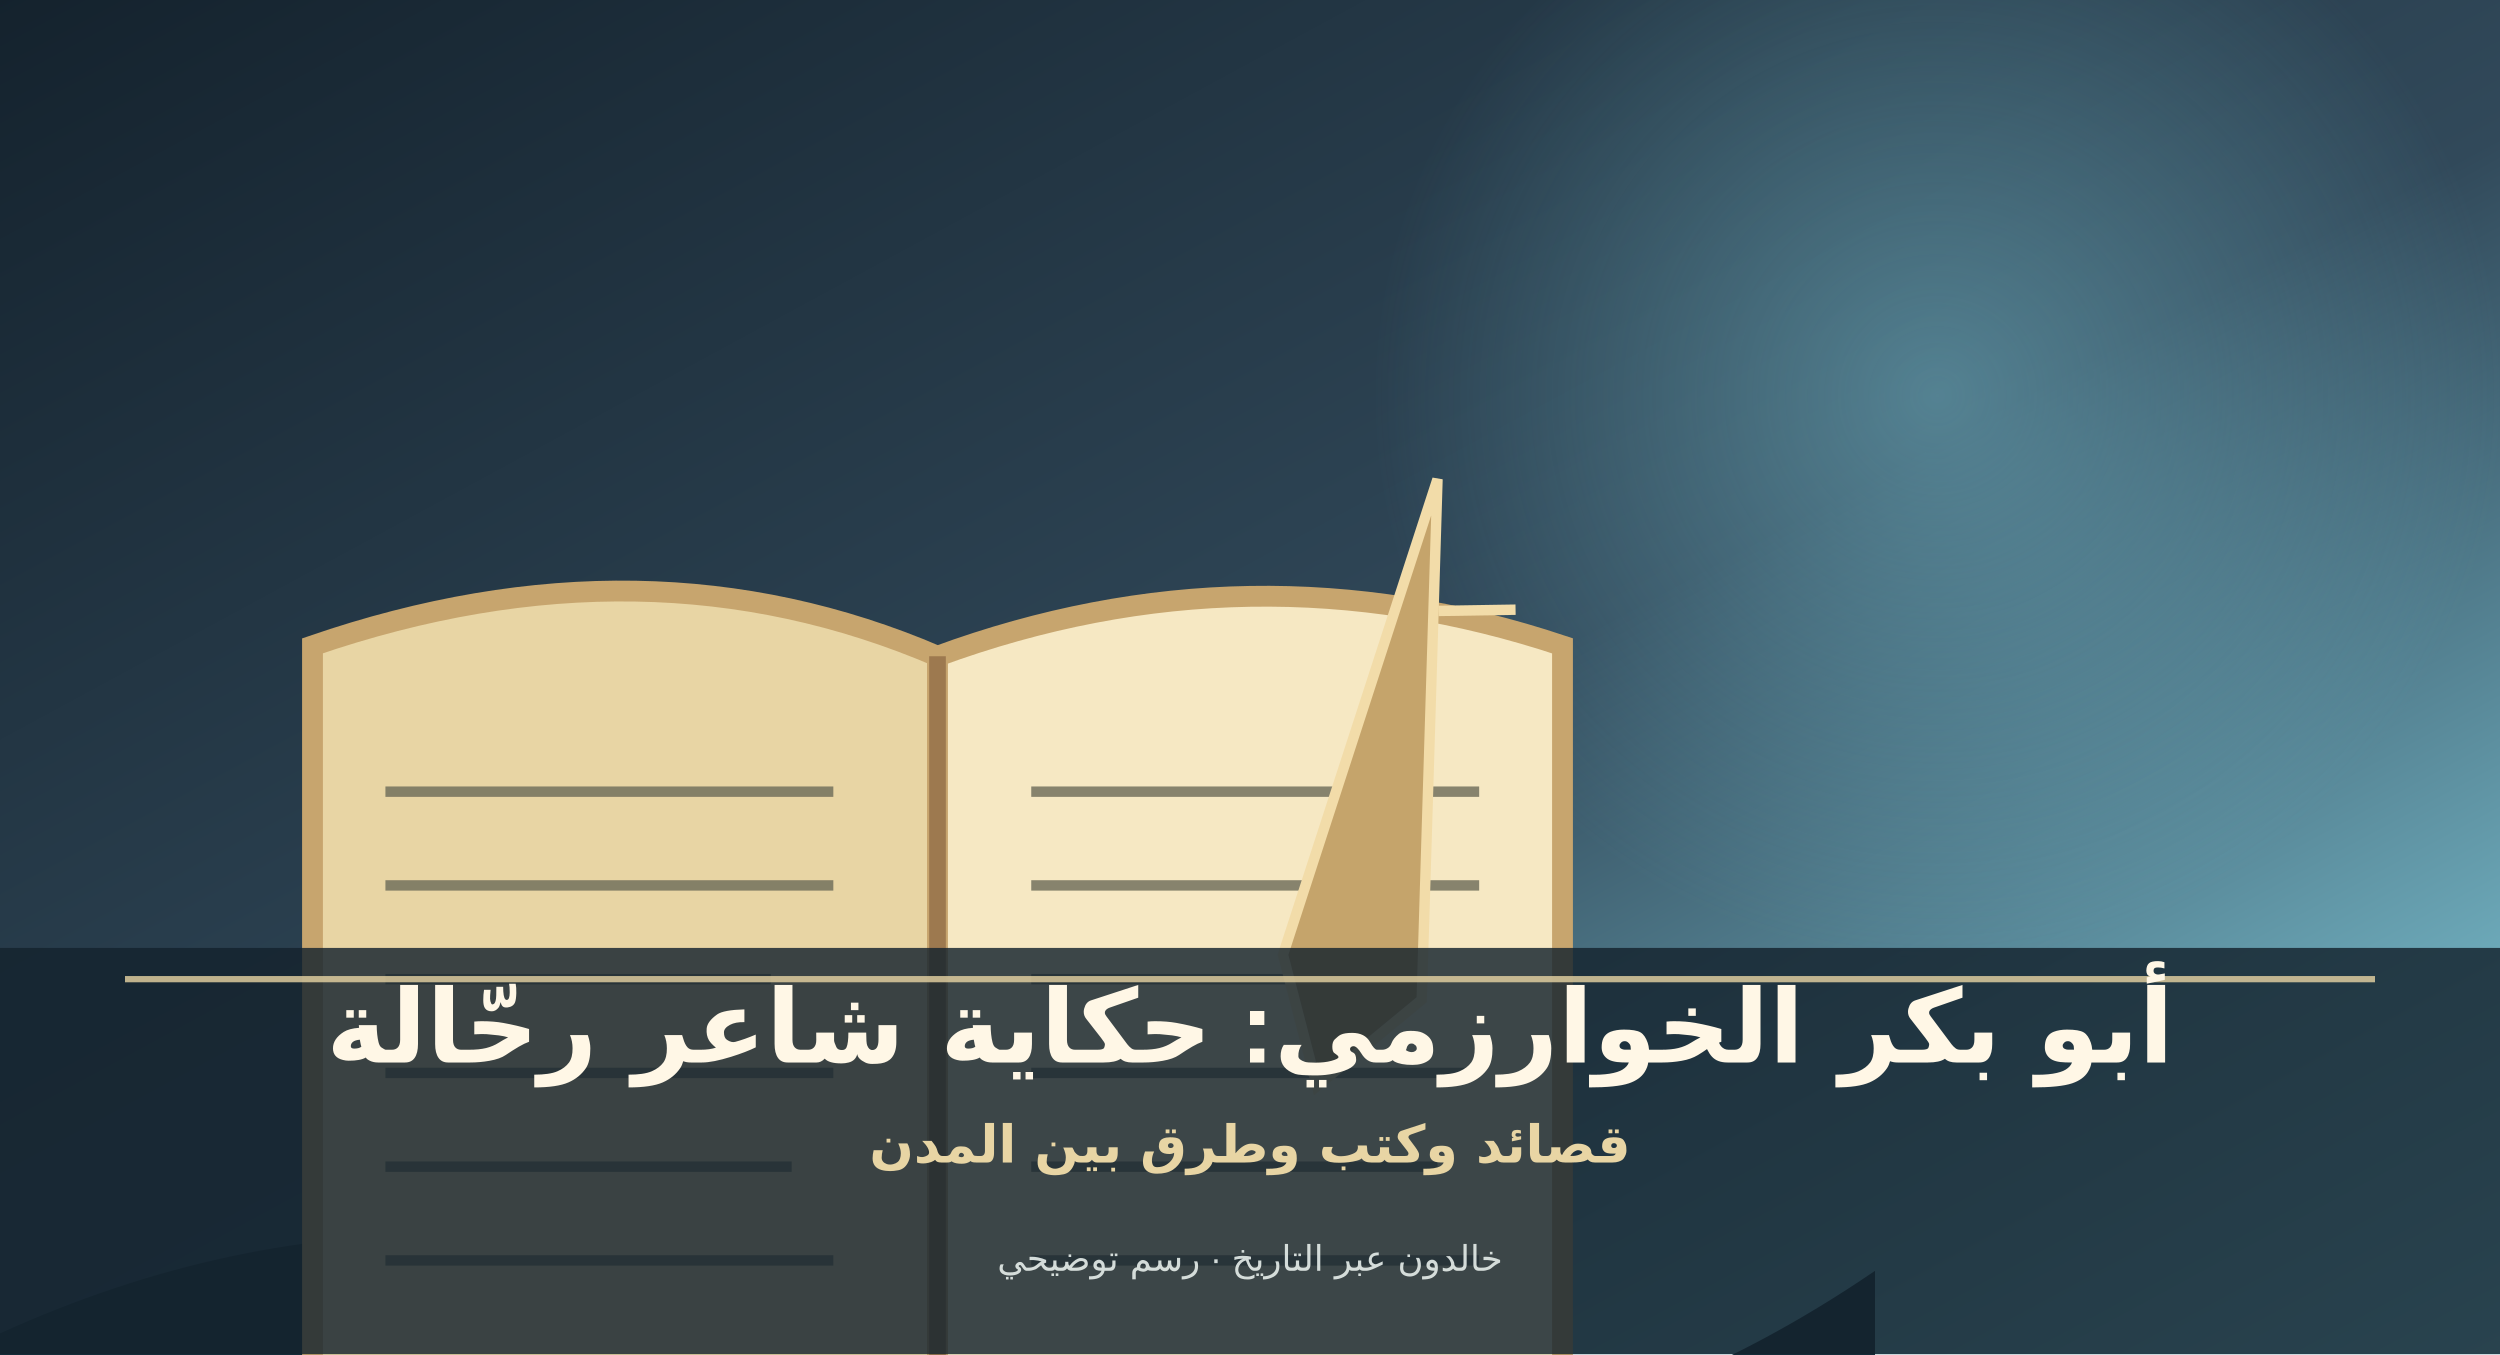
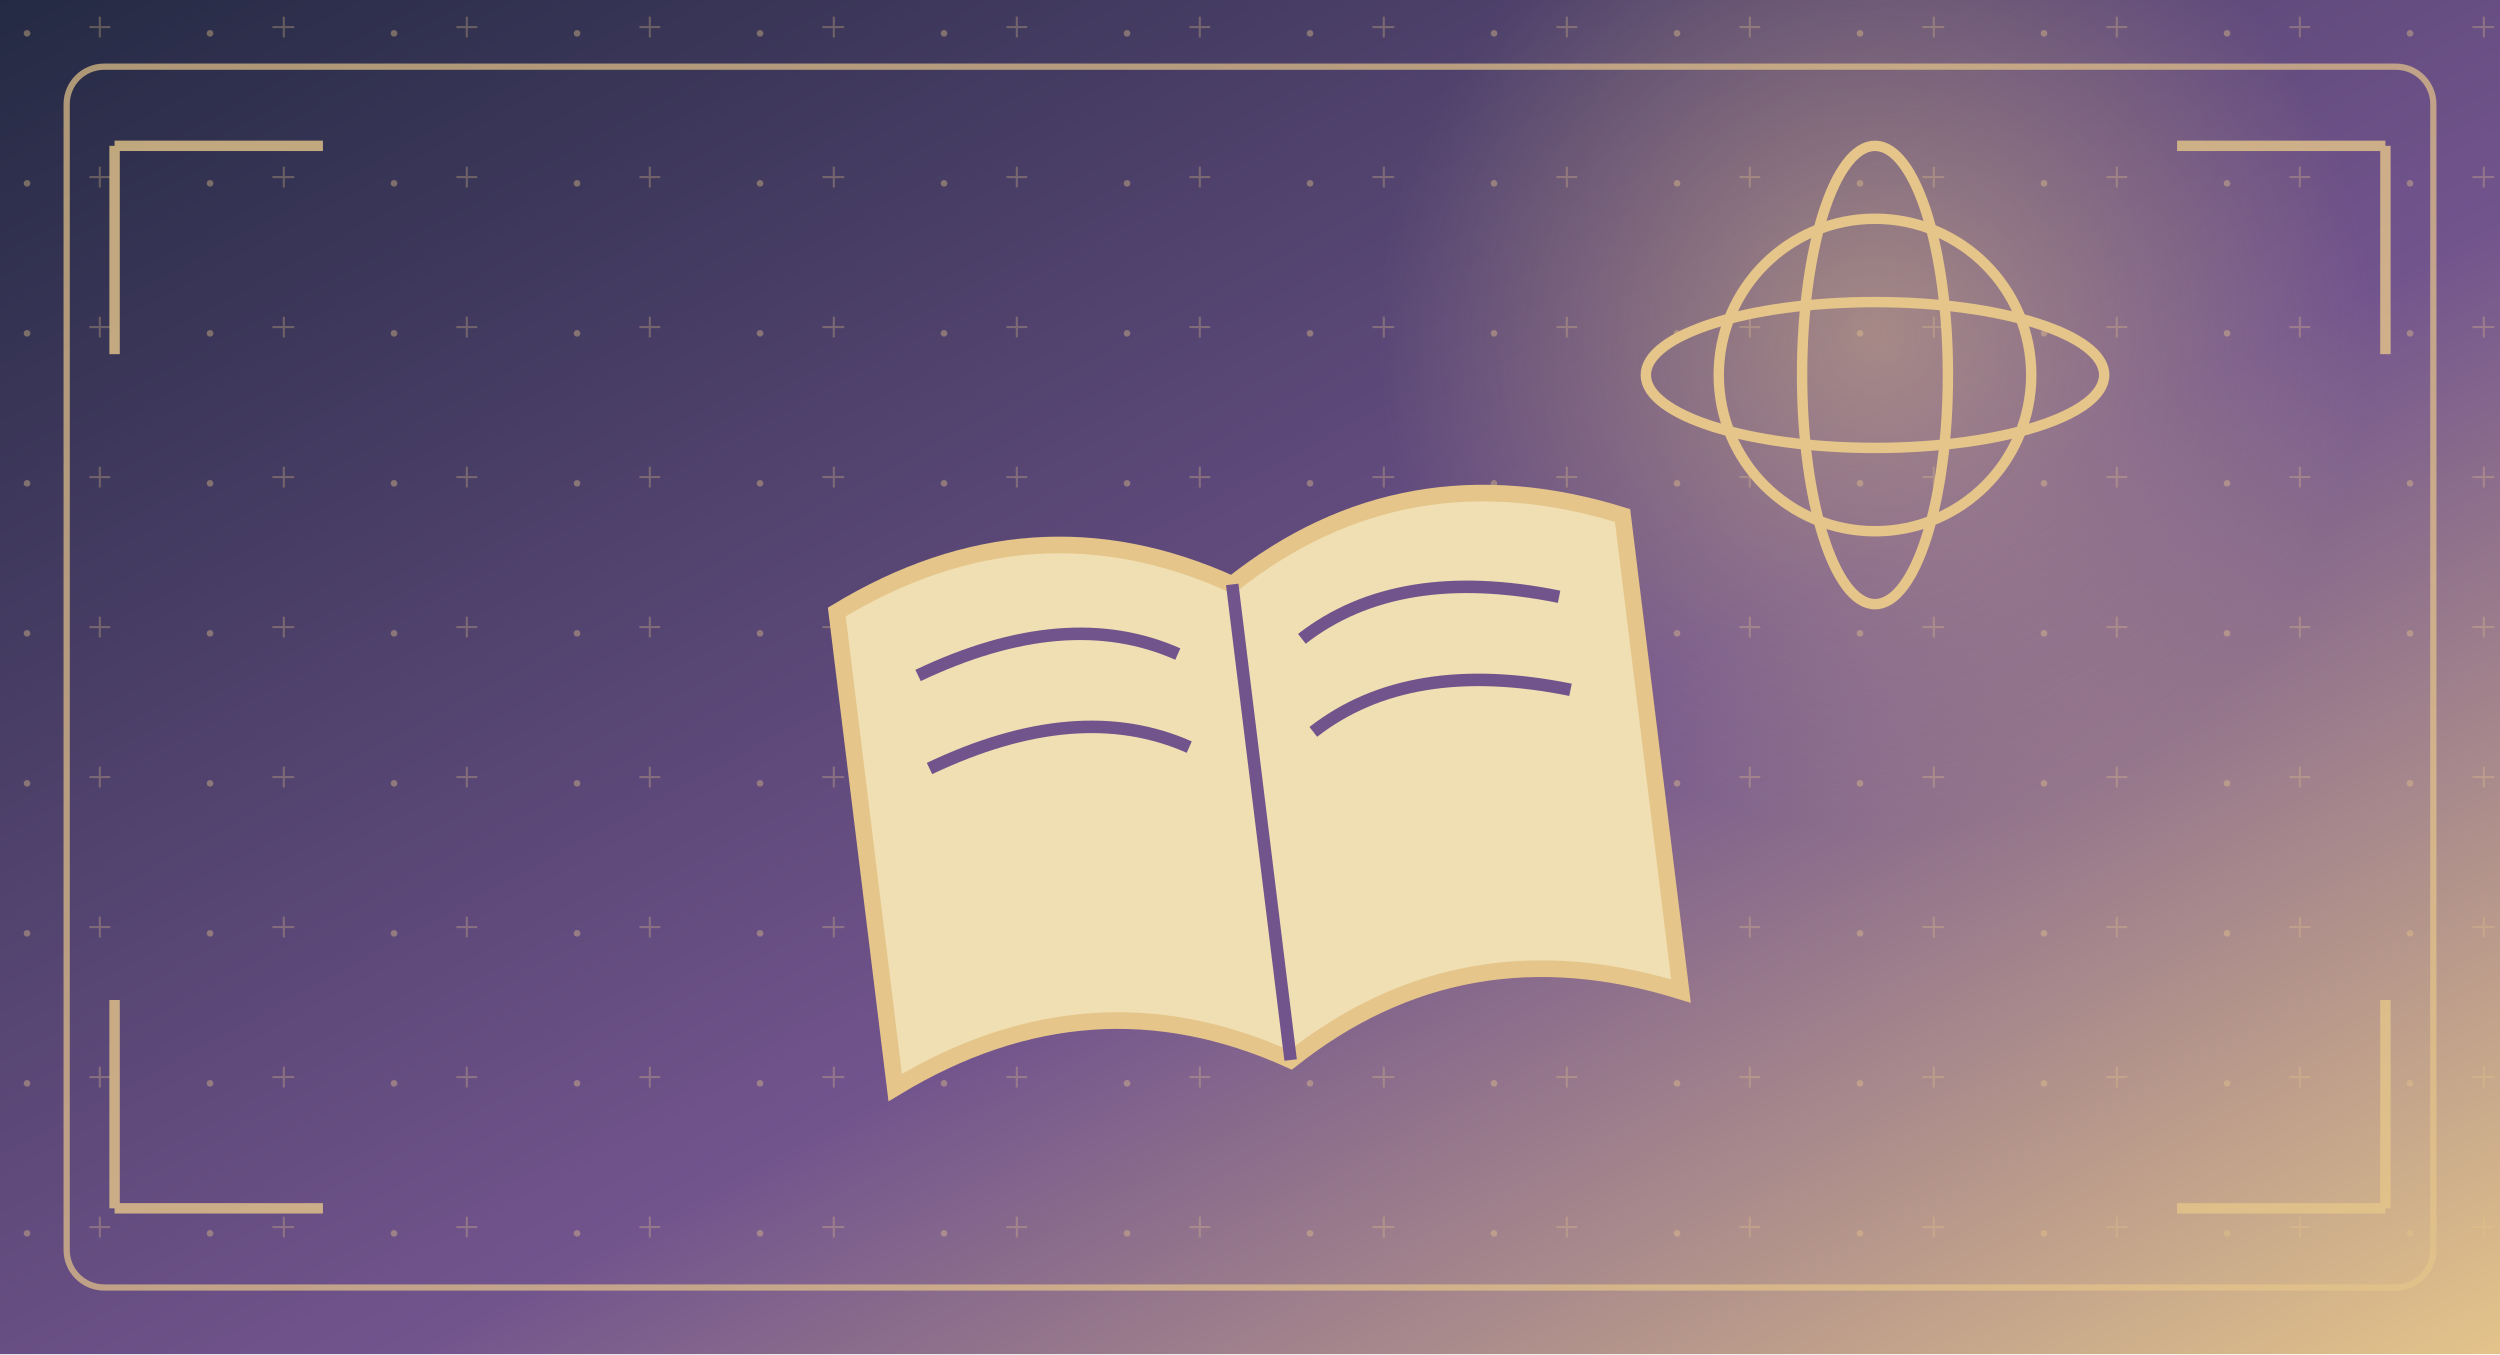
- <svg xmlns="http://www.w3.org/2000/svg" width="1200" height="650" viewBox="0 0 1200 650" role="img" aria-labelledby="title desc">
+ <svg xmlns="http://www.w3.org/2000/svg" width="1200" height="650" viewBox="0 0 1200 650" role="presentation" aria-hidden="true">
  <defs>
    <linearGradient id="bg" x1="0" y1="0" x2="1" y2="1">
-       <stop stop-color="#14222d" />
-       <stop offset=".55" stop-color="#31495a" />
-       <stop offset="1" stop-color="#8ad9e8" />
+       <stop stop-color="#242a43" />
+       <stop offset=".58" stop-color="#72548d" />
+       <stop offset="1" stop-color="#e5c58a" />
    </linearGradient>
    <radialGradient id="glow">
-       <stop stop-color="#8ad9e8" stop-opacity=".4" />
-       <stop offset="1" stop-color="#8ad9e8" stop-opacity="0" />
+       <stop stop-color="#e5c58a" stop-opacity=".5" />
+       <stop offset="1" stop-color="#e5c58a" stop-opacity="0" />
    </radialGradient>
+     <pattern id="stars" width="88" height="72" patternUnits="userSpaceOnUse">
+       <circle cx="13" cy="16" r="1.6" fill="#e5c58a" opacity=".4" />
+       <path d="M48 8v10m-5-5h10" stroke="#e5c58a" opacity=".3" />
+     </pattern>
  </defs>
  <rect width="1200" height="650" fill="url(#bg)" />
-   <circle cx="930" cy="190" r="270" fill="url(#glow)" />
-   <path d="M0 640Q220 540 450 650T900 610V1100H0Z" fill="#152d3a" />
-   <path d="M0 760Q230 660 450 770T900 730" stroke="#8ad9e8" stroke-width="4" fill="none" opacity=".55" />
-   <g transform="translate(150 280)">
-     <path d="M0 30Q160 -25 300 35V440Q150 385 0 430Z" fill="#e8d5a4" stroke="#c7a56e" stroke-width="10" />
-     <path d="M300 35Q450 -20 600 30V430Q450 385 300 440Z" fill="#f6e8c3" stroke="#c7a56e" stroke-width="10" />
-     <path d="M300 35V440" stroke="#9d794f" stroke-width="8" />
-     <g stroke="#6c6a57" stroke-width="5" opacity=".8">
-       <path d="M35 100H250M35 145H250M35 190H220M35 235H250M35 280H230M35 325H250M345 100H560M345 145H560M345 190H535M345 235H560M345 280H540M345 325H560" />
-     </g>
+   <rect width="1200" height="650" fill="url(#stars)" />
+   <circle cx="900" cy="160" r="240" fill="url(#glow)" />
+   <g transform="translate(600 350) rotate(-7)">
+     <path d="M-190 -80Q-90 -125 0 -70Q90 -125 190 -80V150Q90 105 0 160Q-90 105 -190 150Z" fill="#f0dfb2" stroke="#e5c58a" stroke-width="8" />
+     <path d="M0 -70V160M-155 -45Q-80 -70 -30 -40M-155 0Q-80 -25 -30 5M30 -40Q80 -70 155 -45M30 5Q80 -25 155 0" fill="none" stroke="#72548d" stroke-width="6" />
  </g>
-   <g transform="translate(690 230) rotate(18)">
-     <path d="M0 0L70 240L35 295L0 240Z" fill="#c5a46b" stroke="#f2dca9" stroke-width="5" />
-     <path d="M0 0L70 240" stroke="#f2dca9" stroke-width="4" />
-     <path d="M20 60L55 48" stroke="#f2dca9" stroke-width="5" />
+   <g fill="none" stroke="#e5c58a" stroke-width="5">
+     <circle cx="900" cy="180" r="75" />
+     <ellipse cx="900" cy="180" rx="110" ry="35" />
+     <ellipse cx="900" cy="180" rx="35" ry="110" />
  </g>
-   <path d="M75 830Q250 780 360 850T650 835T840 860" stroke="#8ad9e8" stroke-width="5" fill="none" stroke-dasharray="8 16" />
-   <rect x="0" y="455" width="1200" height="195" fill="#14222d" opacity=".82" />
-   <path d="M60 470H1140" stroke="#e8d5a4" stroke-width="3" opacity=".8" />
-   <text x="50%" y="510" text-anchor="middle" fill="#fff7e6" font-family="Cairo,Arial,sans-serif" font-size="49" font-weight="800">أبو بكر الخوارزمي: حكاية شاعر رحّالة</text>
-   <text x="50%" y="558" text-anchor="middle" fill="#e8d5a4" font-family="Cairo,Arial,sans-serif" font-size="25" font-weight="700">قصائد وكتب وطرق بين المدن</text>
-   <text x="50%" y="610" text-anchor="middle" fill="#eaf1ee" opacity=".88" font-family="Cairo,Arial,sans-serif" font-size="17">خالدون عبر التاريخ · رسم توضيحي</text>
+   <rect x="32" y="32" width="1136" height="586" rx="18" fill="none" stroke="#e5c58a" stroke-width="3" opacity=".7" />
+   <path d="M55 70H155M55 70V170M1145 70H1045M1145 70V170M55 580H155M55 580V480M1145 580H1045M1145 580V480" fill="none" stroke="#e5c58a" stroke-width="5" opacity=".8" />
</svg>
